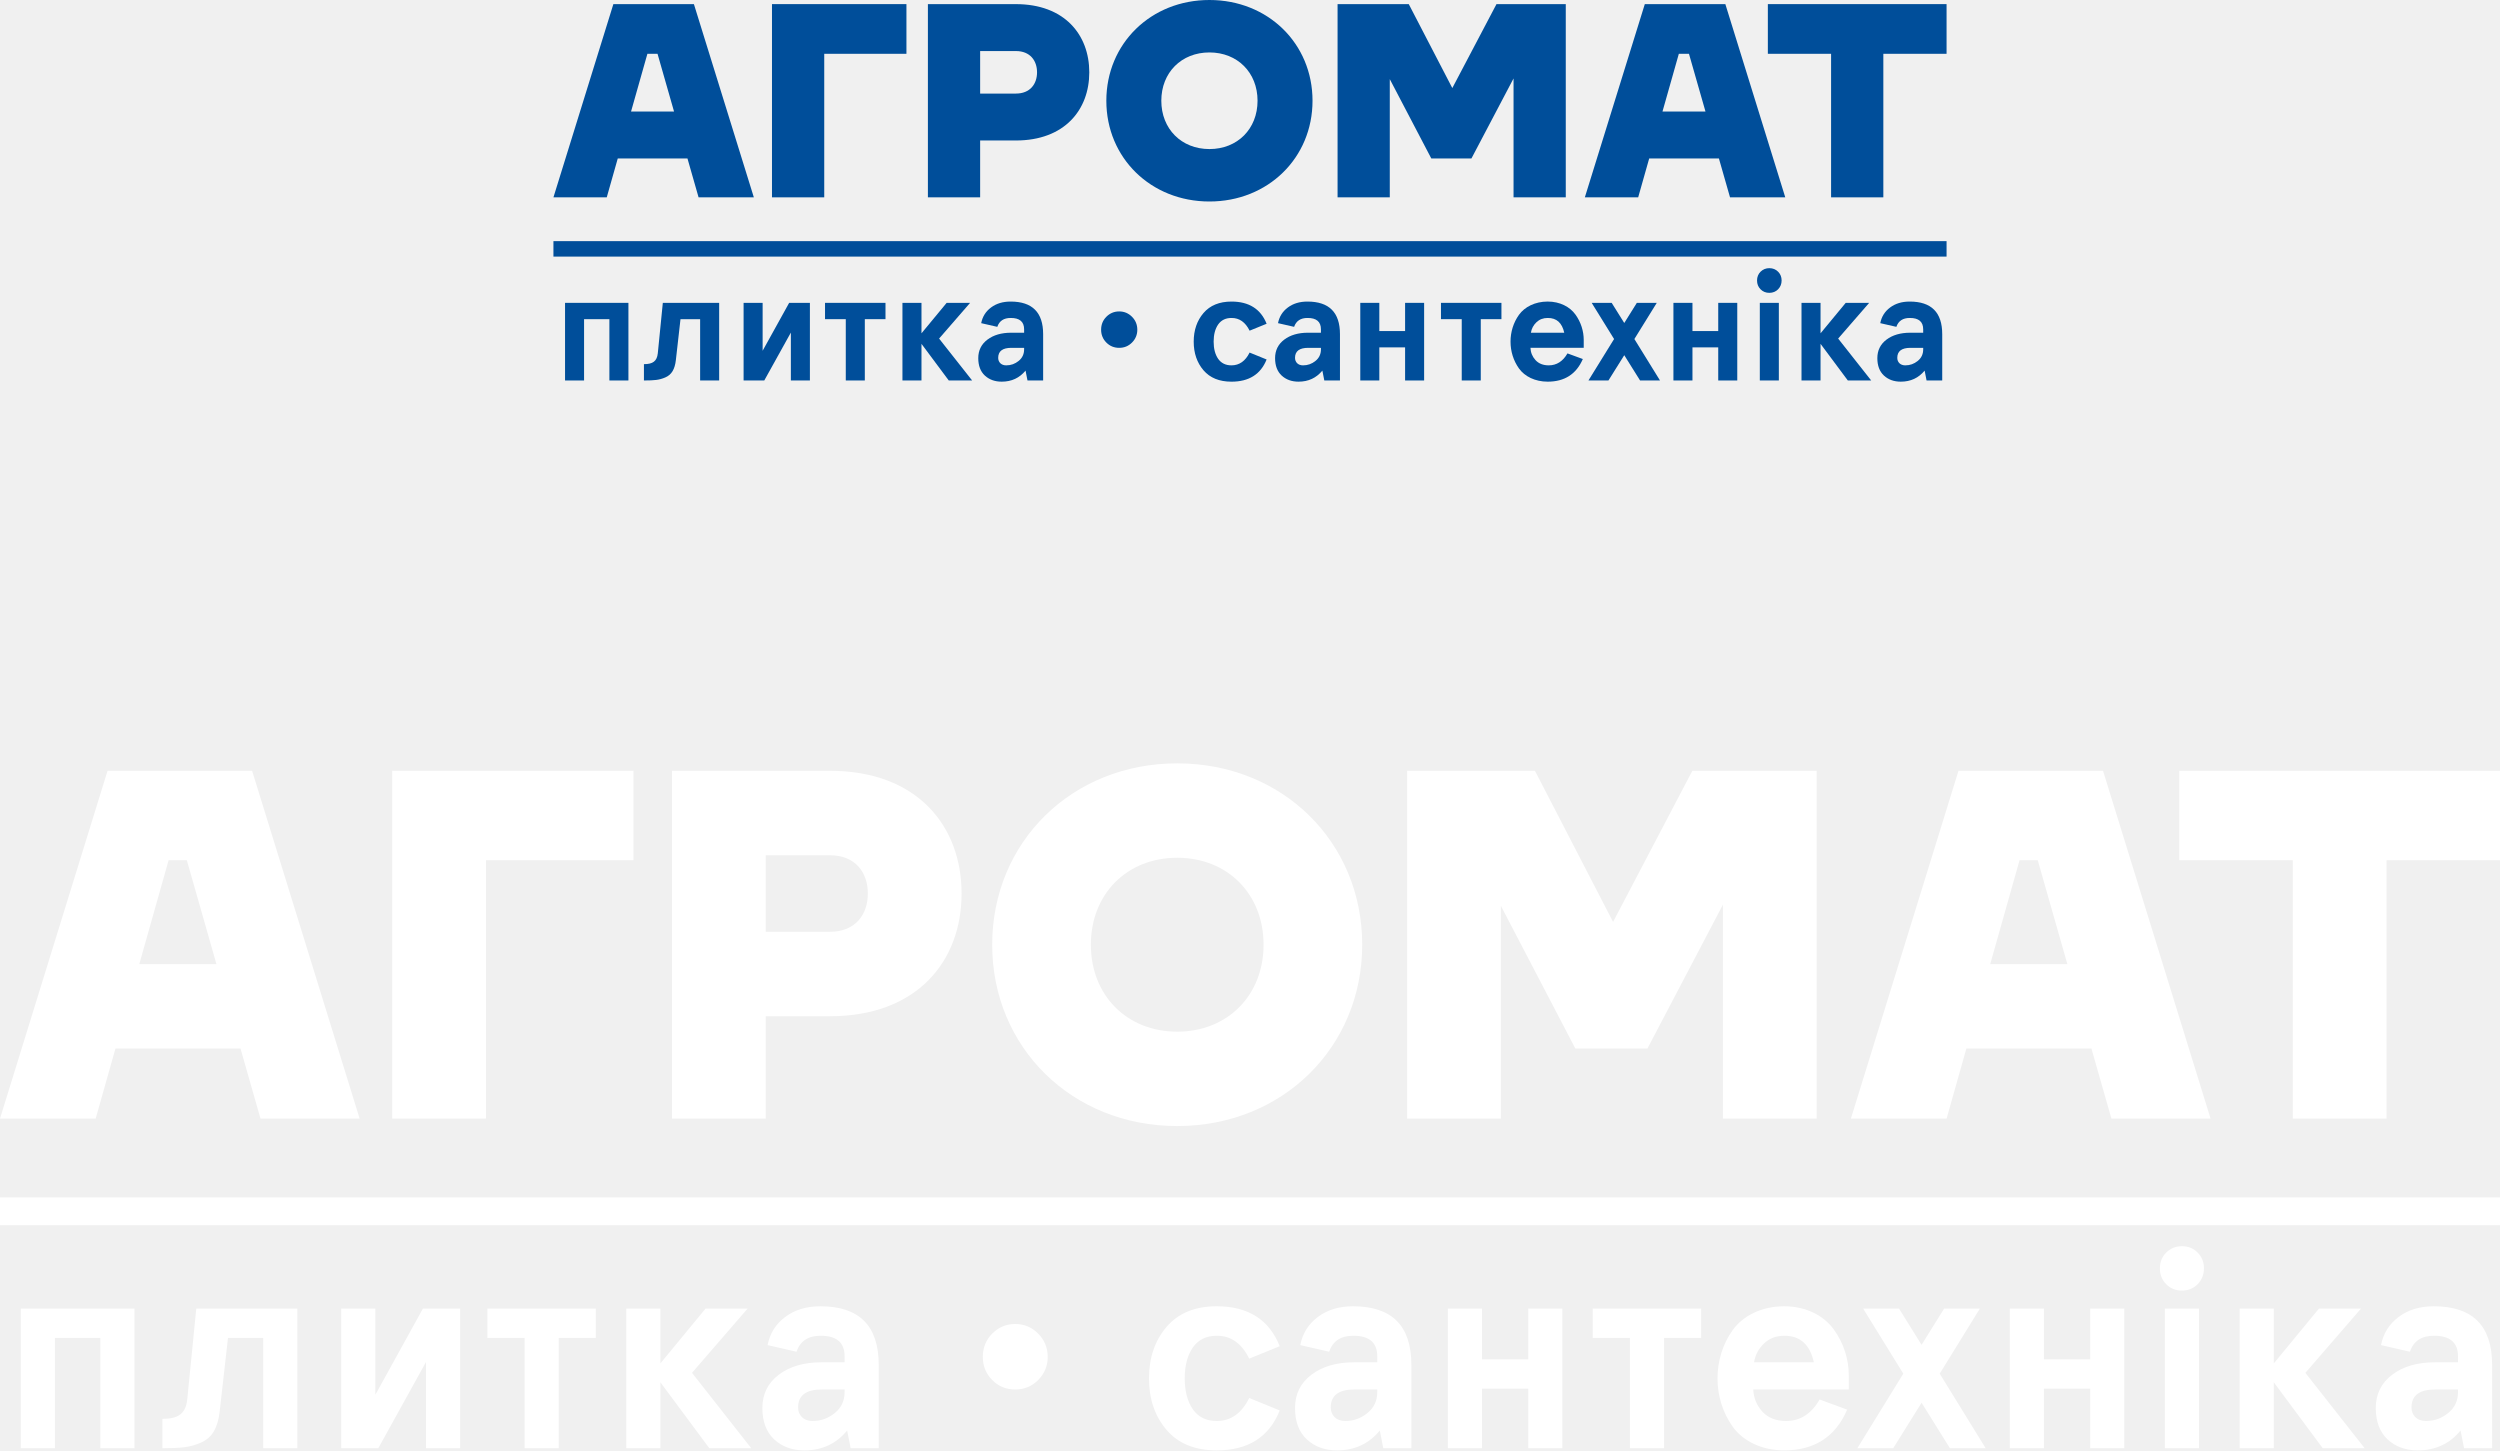
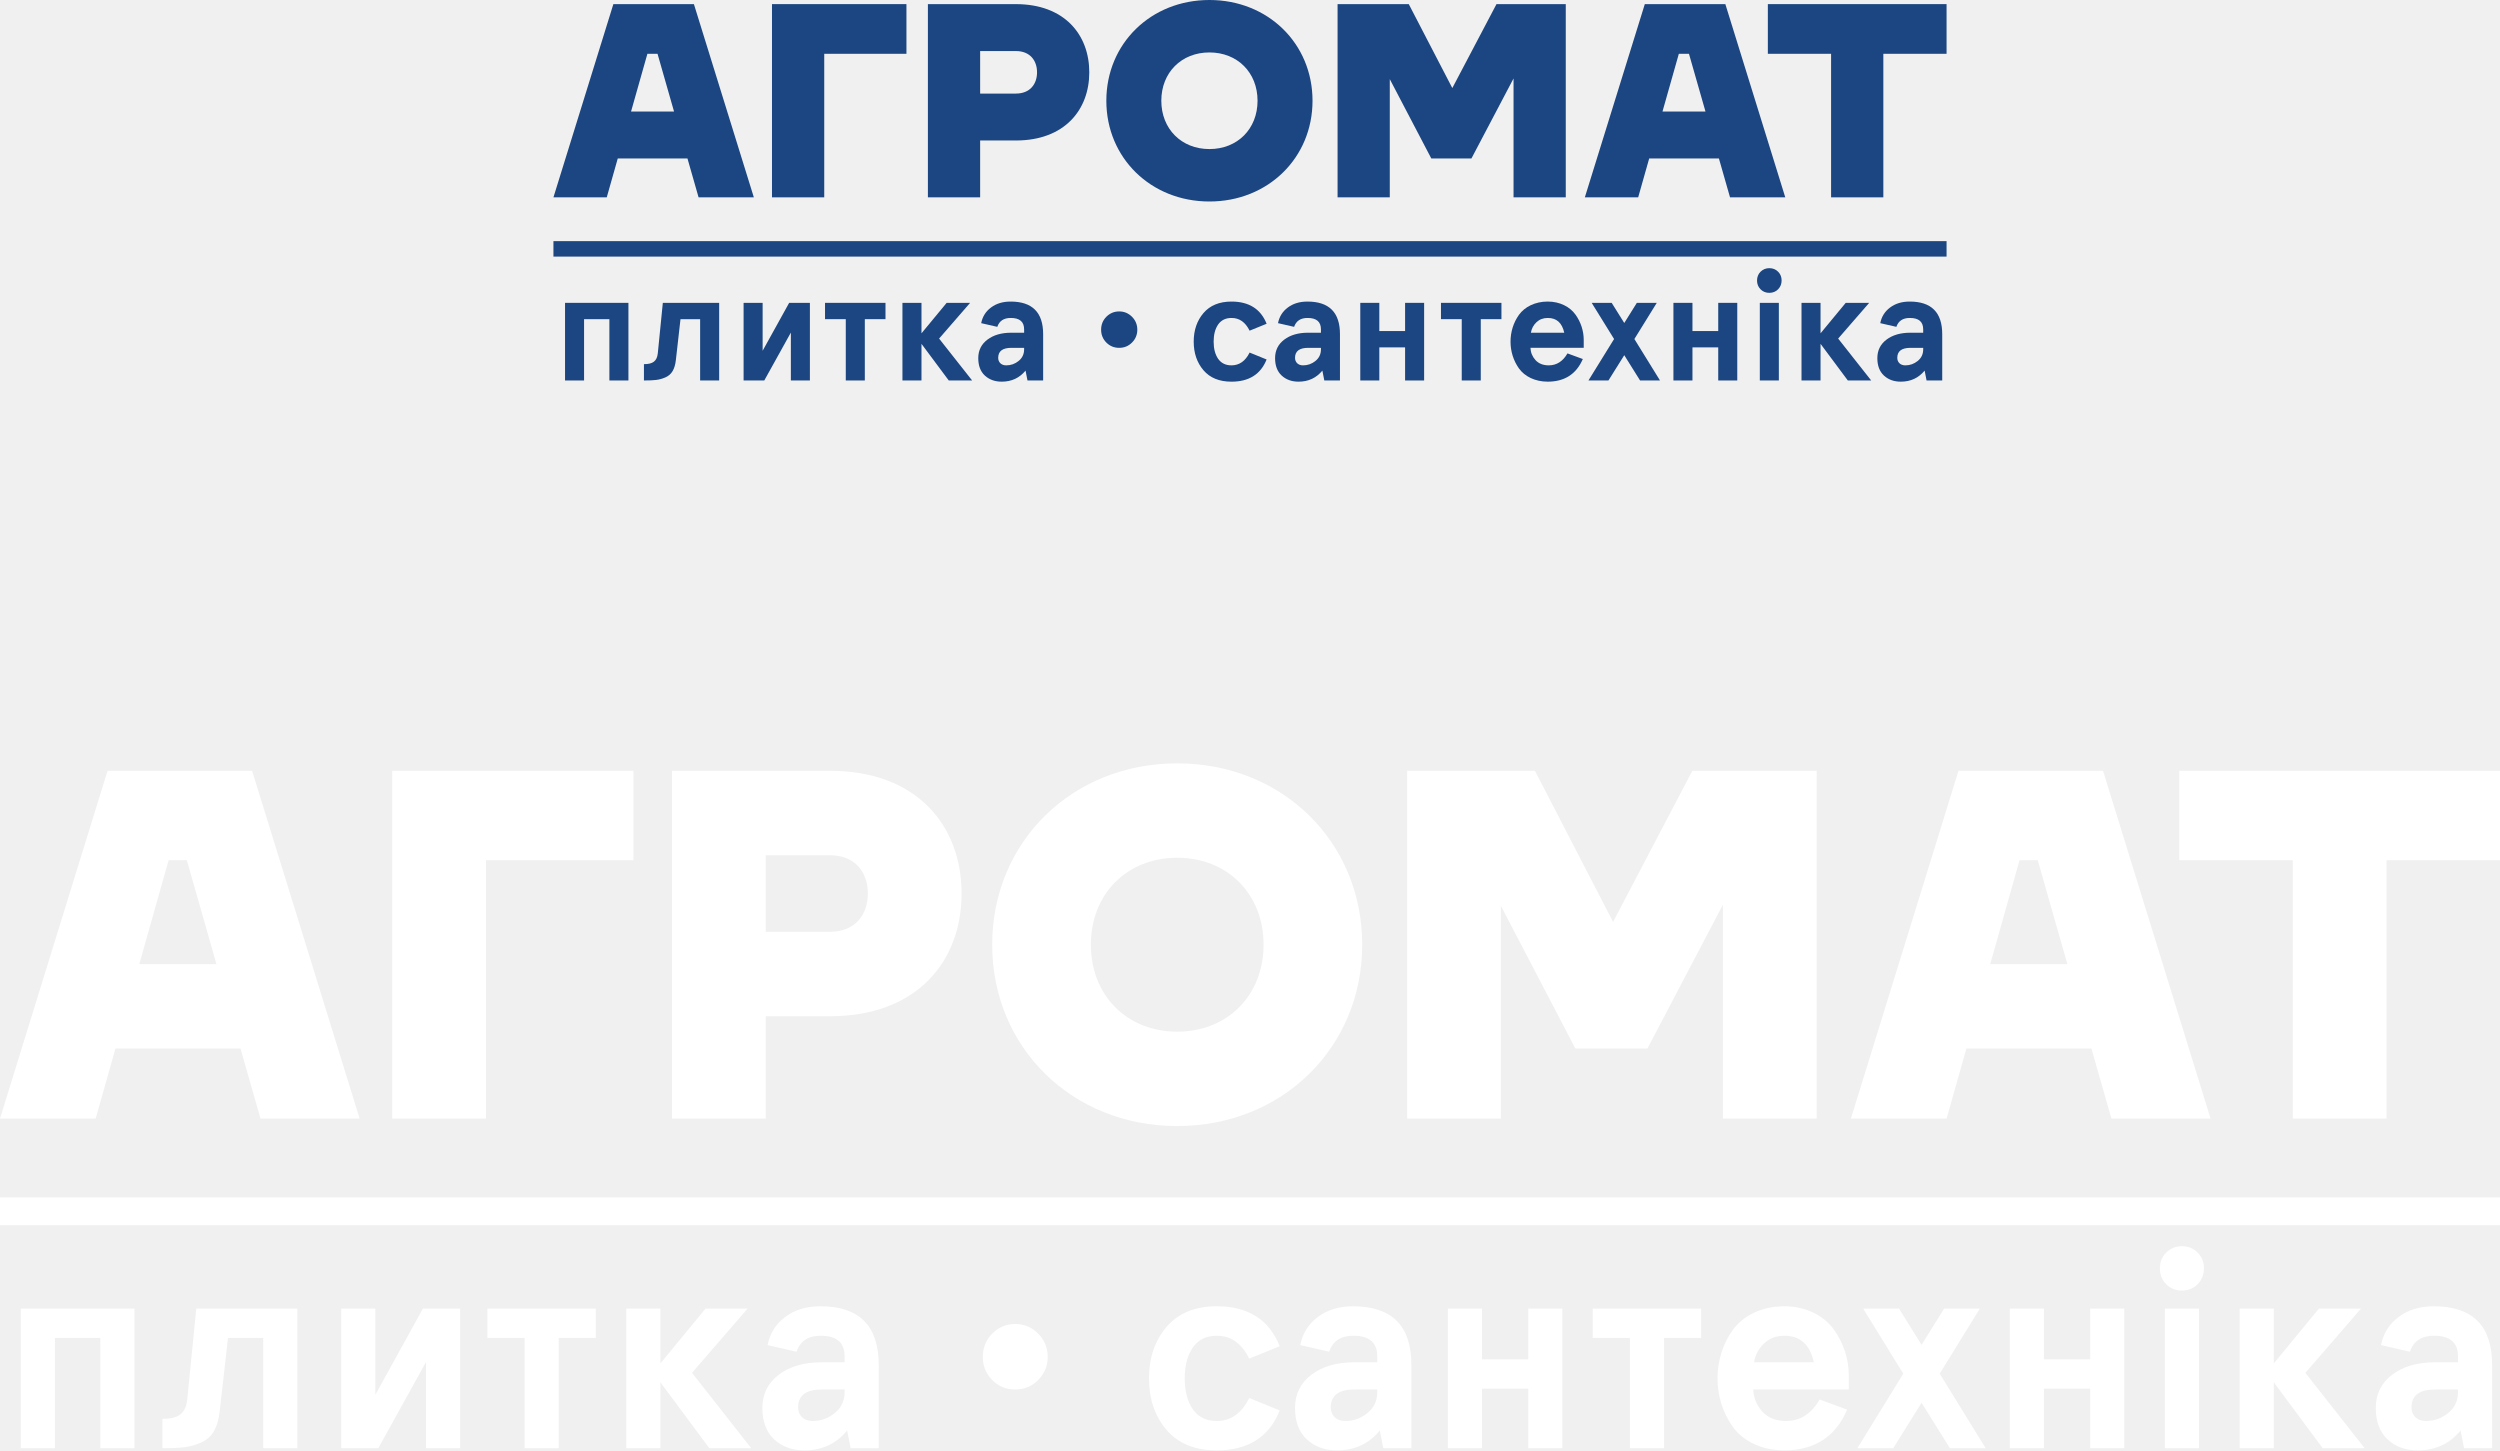
<svg xmlns="http://www.w3.org/2000/svg" version="1.1" id="Слой_1" x="0px" y="0px" width="262" height="152" viewBox="0 0 262 152" enable-background="new 0 0 330.588 167.941" xml:space="preserve">
  <defs id="defs185" />
-   <g id="g4471">
-     <g transform="translate(-35.82399,-62.209)" id="g4411">
-       <g id="g3" transform="matrix(1.008949,0,0,1.013017,-0.8396536,-1.330486)">
-         <g id="g5">
-           <path d="m 114.64,83.139 -6.225,-19.99 -5.254,0 5.739,19.99 5.74,0 z m -4.567,-8.878 -11.652,0 0,4.854 11.651,0 0,-4.854 z m -2.058,-11.112 -6.768,0 0,5.14 6.768,0 0,-5.14 z m -8.653,19.99 5.683,-19.99 -4.996,0 -6.225,19.99 5.538,0 z" id="path7" style="fill:#004e9a" />
-           <path d="m 221.775,83.139 -6.224,-19.99 -5.255,0 5.741,19.99 5.738,0 z m -4.567,-8.878 -11.654,0 0,4.854 11.654,0 0,-4.854 z m -2.055,-11.112 -6.77,0 0,5.14 6.77,0 0,-5.14 z m -8.656,19.99 5.685,-19.99 -4.997,0 -6.228,19.99 5.54,0 z" id="path9" style="fill:#004e9a" />
-           <path d="m 130.491,63.149 -10.994,0 0,5.14 10.994,0 0,-5.14 z m -8.538,0 -5.428,0 0,19.99 5.428,0 0,-19.99 z" id="path11" style="fill:#004e9a" />
-           <path d="m 141.859,77.257 c 5.053,0 7.624,-3.167 7.624,-7.053 0,-3.883 -2.571,-7.054 -7.624,-7.054 l -6.17,0 0,4.855 6.17,0 c 1.485,0 2.197,1 2.197,2.199 0,1.2 -0.712,2.199 -2.197,2.199 l -6.17,0 0,4.854 6.17,0 z m -3.713,-14.108 -5.426,0 0,19.99 5.426,0 0,-19.99 z" id="path13" style="fill:#004e9a" />
-           <path d="m 151.254,73.145 c 0,5.911 4.625,10.424 10.709,10.424 6.083,0 10.708,-4.513 10.708,-10.424 0,-5.912 -4.624,-10.422 -10.708,-10.422 -6.084,-10e-4 -10.709,4.509 -10.709,10.422 m 5.711,0 c 0,-2.911 2.084,-4.997 4.998,-4.997 2.913,0 4.998,2.085 4.998,4.997 0,2.912 -2.085,4.999 -4.998,4.999 -2.913,0 -4.998,-2.088 -4.998,-4.999" id="path15" style="fill:#004e9a" />
-           <path d="m 188.75,74.828 -6.082,-11.678 -4.855,0 1.941,5.967 5.253,9.998 4.171,0 5.283,-9.998 1.915,-5.967 -4.598,0 -6.169,11.678 3.141,0 z m 10.226,-11.679 -5.425,0 0,19.99 5.425,0 0,-19.99 z m -18.28,0 -5.424,0 0,19.99 5.424,0 0,-19.99 z" id="path17" style="fill:#004e9a" />
-           <path d="m 238.529,63.149 -18.563,0 0,5.14 18.563,0 0,-5.14 z m -6.567,0 -5.428,0 0,19.99 5.428,0 0,-19.99 z" id="path19" style="fill:#004e9a" />
+   <g id="g4249">
+     <g style="fill:#1c4681;fill-opacity:1" transform="translate(-35.82399,-62.209)" id="g4411">
+       <g style="fill:#1c4681;fill-opacity:1" id="g3" transform="matrix(1.008949,0,0,1.013017,-0.8396536,-1.330486)">
+         <g style="fill:#1c4681;fill-opacity:1" id="g5">
+           <path d="m 114.64,83.139 -6.225,-19.99 -5.254,0 5.739,19.99 5.74,0 z m -4.567,-8.878 -11.652,0 0,4.854 11.651,0 0,-4.854 z m -2.058,-11.112 -6.768,0 0,5.14 6.768,0 0,-5.14 z m -8.653,19.99 5.683,-19.99 -4.996,0 -6.225,19.99 5.538,0 z" id="path7" style="fill:#1c4681;fill-opacity:1" />
+           <path d="m 221.775,83.139 -6.224,-19.99 -5.255,0 5.741,19.99 5.738,0 z m -4.567,-8.878 -11.654,0 0,4.854 11.654,0 0,-4.854 z m -2.055,-11.112 -6.77,0 0,5.14 6.77,0 0,-5.14 z m -8.656,19.99 5.685,-19.99 -4.997,0 -6.228,19.99 5.54,0 z" id="path9" style="fill:#1c4681;fill-opacity:1" />
+           <path d="m 130.491,63.149 -10.994,0 0,5.14 10.994,0 0,-5.14 z m -8.538,0 -5.428,0 0,19.99 5.428,0 0,-19.99 z" id="path11" style="fill:#1c4681;fill-opacity:1" />
+           <path d="m 141.859,77.257 c 5.053,0 7.624,-3.167 7.624,-7.053 0,-3.883 -2.571,-7.054 -7.624,-7.054 l -6.17,0 0,4.855 6.17,0 c 1.485,0 2.197,1 2.197,2.199 0,1.2 -0.712,2.199 -2.197,2.199 l -6.17,0 0,4.854 6.17,0 z m -3.713,-14.108 -5.426,0 0,19.99 5.426,0 0,-19.99 z" id="path13" style="fill:#1c4681;fill-opacity:1" />
+           <path d="m 151.254,73.145 c 0,5.911 4.625,10.424 10.709,10.424 6.083,0 10.708,-4.513 10.708,-10.424 0,-5.912 -4.624,-10.422 -10.708,-10.422 -6.084,-10e-4 -10.709,4.509 -10.709,10.422 m 5.711,0 c 0,-2.911 2.084,-4.997 4.998,-4.997 2.913,0 4.998,2.085 4.998,4.997 0,2.912 -2.085,4.999 -4.998,4.999 -2.913,0 -4.998,-2.088 -4.998,-4.999" id="path15" style="fill:#1c4681;fill-opacity:1" />
+           <path d="m 188.75,74.828 -6.082,-11.678 -4.855,0 1.941,5.967 5.253,9.998 4.171,0 5.283,-9.998 1.915,-5.967 -4.598,0 -6.169,11.678 3.141,0 z m 10.226,-11.679 -5.425,0 0,19.99 5.425,0 0,-19.99 z m -18.28,0 -5.424,0 0,19.99 5.424,0 0,-19.99 z" id="path17" style="fill:#1c4681;fill-opacity:1" />
+           <path d="m 238.529,63.149 -18.563,0 0,5.14 18.563,0 0,-5.14 z m -6.567,0 -5.428,0 0,19.99 5.428,0 0,-19.99 z" id="path19" style="fill:#1c4681;fill-opacity:1" />
        </g>
-         <g id="g21">
-           <path d="m 95.03,94.054 6.583,0 0,8.031 -1.977,0 0,-6.342 -2.63,0 0,6.342 -1.976,0 0,-8.031 z" id="path23" style="fill:#004e9a" />
-           <path d="m 103.225,100.396 c 0.934,0 1.354,-0.312 1.44,-1.128 l 0.521,-5.214 5.852,0 0,8.031 -1.977,0 0,-6.342 -2.039,0 -0.482,4.241 c -0.109,0.934 -0.436,1.502 -1.09,1.782 -0.319,0.14 -0.646,0.226 -0.965,0.264 -0.319,0.039 -0.739,0.055 -1.261,0.055 l 0,-1.689 z" id="path25" style="fill:#004e9a" />
-           <path d="m 113.576,94.054 1.977,0 0,4.957 2.755,-4.957 2.155,0 0,8.031 -1.977,0 0,-4.957 -2.762,4.957 -2.148,0 0,-8.031 z" id="path27" style="fill:#004e9a" />
-           <path d="m 122.035,94.054 6.28,0 0,1.688 -2.148,0 0,6.342 -1.977,0 0,-6.342 -2.156,0 0,-1.688 z" id="path29" style="fill:#004e9a" />
-           <path d="m 130.076,94.054 1.977,0 0,3.151 2.615,-3.151 2.436,0 -3.222,3.696 3.432,4.334 -2.428,0 -2.833,-3.79 0,3.79 -1.977,0 0,-8.03 z" id="path31" style="fill:#004e9a" />
-           <path d="m 138.901,97.859 c 0.63,-0.475 1.455,-0.716 2.475,-0.716 l 1.338,0 0,-0.35 c 0,-0.786 -0.467,-1.183 -1.401,-1.175 -0.708,0 -1.175,0.303 -1.385,0.918 l -1.673,-0.381 c 0.132,-0.669 0.467,-1.207 1.019,-1.619 0.553,-0.413 1.23,-0.615 2.039,-0.615 2.249,0 3.377,1.121 3.377,3.37 l 0,4.793 -1.626,0 -0.202,-1.02 c -0.63,0.763 -1.456,1.144 -2.475,1.144 -0.708,0 -1.292,-0.21 -1.751,-0.63 -0.459,-0.428 -0.685,-1.027 -0.685,-1.805 0.001,-0.801 0.32,-1.44 0.95,-1.914 z m 1.953,2.662 c 0.49,0 0.918,-0.156 1.292,-0.459 0.381,-0.303 0.568,-0.708 0.568,-1.198 l 0,-0.156 -1.323,0 c -0.911,0 -1.37,0.342 -1.37,1.035 0,0.427 0.296,0.778 0.833,0.778 z" id="path33" style="fill:#004e9a" />
-           <path d="m 150.712,96.832 c 0,-0.521 0.179,-0.973 0.545,-1.338 0.366,-0.365 0.809,-0.553 1.331,-0.553 0.522,0 0.965,0.187 1.331,0.553 0.366,0.366 0.553,0.817 0.553,1.338 0,0.521 -0.187,0.965 -0.553,1.331 -0.366,0.366 -0.809,0.545 -1.331,0.545 -0.522,0 -0.965,-0.179 -1.331,-0.545 -0.365,-0.367 -0.545,-0.81 -0.545,-1.331 z" id="path35" style="fill:#004e9a" />
-           <path d="m 167.902,96.217 -1.767,0.716 c -0.436,-0.879 -1.066,-1.323 -1.883,-1.315 -0.607,0 -1.066,0.226 -1.385,0.677 -0.311,0.451 -0.467,1.042 -0.467,1.774 0,0.732 0.156,1.323 0.467,1.774 0.319,0.451 0.778,0.677 1.385,0.677 0.817,0 1.447,-0.444 1.883,-1.323 l 1.767,0.716 c -0.615,1.533 -1.837,2.296 -3.65,2.296 -1.253,0 -2.226,-0.389 -2.903,-1.175 -0.677,-0.786 -1.02,-1.774 -1.02,-2.965 0,-1.19 0.343,-2.179 1.02,-2.965 0.677,-0.786 1.65,-1.183 2.903,-1.183 1.813,0 3.036,0.763 3.65,2.296 z" id="path37" style="fill:#004e9a" />
-           <path d="m 169.732,97.859 c 0.63,-0.475 1.455,-0.716 2.475,-0.716 l 1.338,0 0,-0.35 c 0,-0.786 -0.467,-1.183 -1.401,-1.175 -0.708,0 -1.175,0.303 -1.385,0.918 l -1.673,-0.381 c 0.132,-0.669 0.467,-1.207 1.019,-1.619 0.553,-0.413 1.23,-0.615 2.039,-0.615 2.249,0 3.377,1.121 3.377,3.37 l 0,4.793 -1.626,0 -0.202,-1.02 c -0.63,0.763 -1.456,1.144 -2.475,1.144 -0.708,0 -1.292,-0.21 -1.751,-0.63 -0.459,-0.428 -0.685,-1.027 -0.685,-1.805 10e-4,-0.801 0.32,-1.44 0.95,-1.914 z m 1.954,2.662 c 0.49,0 0.918,-0.156 1.292,-0.459 0.381,-0.303 0.568,-0.708 0.568,-1.198 l 0,-0.156 -1.323,0 c -0.911,0 -1.37,0.342 -1.37,1.035 0,0.427 0.295,0.778 0.833,0.778 z" id="path39" style="fill:#004e9a" />
-           <path d="m 177.632,94.054 1.977,0 0,2.918 2.677,0 0,-2.918 1.977,0 0,8.031 -1.977,0 0,-3.425 -2.677,0 0,3.424 -1.977,0 0,-8.03 z" id="path41" style="fill:#004e9a" />
-           <path d="m 186.014,94.054 6.28,0 0,1.688 -2.148,0 0,6.342 -1.977,0 0,-6.342 -2.156,0 0,-1.688 z" id="path43" style="fill:#004e9a" />
-           <path d="m 199.977,95.26 c 0.576,0.793 0.864,1.72 0.864,2.63 l 0,0.817 -5.533,0 c 0.023,0.49 0.194,0.911 0.529,1.276 0.334,0.358 0.793,0.537 1.37,0.537 0.817,0 1.471,-0.413 1.945,-1.237 l 1.595,0.583 c -0.677,1.564 -1.899,2.342 -3.649,2.342 -1.315,0 -2.389,-0.545 -2.981,-1.362 -0.583,-0.817 -0.879,-1.782 -0.879,-2.778 0,-0.996 0.296,-1.969 0.879,-2.778 0.592,-0.817 1.666,-1.37 2.981,-1.37 1.276,0.001 2.303,0.546 2.879,1.34 z m -1.16,1.883 c -0.226,-1.02 -0.794,-1.533 -1.72,-1.525 -0.467,0 -0.856,0.148 -1.167,0.443 -0.312,0.296 -0.506,0.654 -0.576,1.082 l 3.463,0 z" id="path45" style="fill:#004e9a" />
-           <path d="m 203.993,97.796 -2.327,-3.743 2.078,0 1.307,2.085 1.308,-2.085 2.07,0 -2.327,3.743 2.661,4.288 -2.07,0 -1.642,-2.615 -1.642,2.615 -2.078,0 2.662,-4.288 z" id="path47" style="fill:#004e9a" />
-           <path d="m 210.158,94.054 1.977,0 0,2.918 2.677,0 0,-2.918 1.977,0 0,8.031 -1.977,0 0,-3.425 -2.677,0 0,3.424 -1.977,0 0,-8.03 z" id="path49" style="fill:#004e9a" />
-           <path d="m 218.843,91.742 c 0,-0.366 0.125,-0.669 0.366,-0.911 0.249,-0.241 0.552,-0.366 0.91,-0.366 0.366,0 0.669,0.125 0.911,0.366 0.242,0.241 0.366,0.545 0.366,0.911 0,0.358 -0.125,0.662 -0.366,0.911 -0.241,0.241 -0.545,0.366 -0.911,0.366 -0.358,0 -0.661,-0.117 -0.91,-0.366 -0.249,-0.249 -0.366,-0.553 -0.366,-0.911 z m 0.288,2.312 1.977,0 0,8.031 -1.977,0 0,-8.031 z" id="path51" style="fill:#004e9a" />
-           <path d="m 223.462,94.054 1.977,0 0,3.151 2.615,-3.151 2.436,0 -3.222,3.696 3.432,4.334 -2.428,0 -2.833,-3.79 0,3.79 -1.977,0 0,-8.03 z" id="path53" style="fill:#004e9a" />
-           <path d="m 232.288,97.859 c 0.63,-0.475 1.456,-0.716 2.475,-0.716 l 1.338,0 0,-0.35 c 0,-0.786 -0.467,-1.183 -1.401,-1.175 -0.708,0 -1.175,0.303 -1.385,0.918 l -1.673,-0.381 c 0.132,-0.669 0.467,-1.207 1.02,-1.619 0.552,-0.413 1.229,-0.615 2.039,-0.615 2.249,0 3.377,1.121 3.377,3.37 l 0,4.793 -1.626,0 -0.202,-1.02 c -0.63,0.763 -1.456,1.144 -2.475,1.144 -0.708,0 -1.292,-0.21 -1.751,-0.63 -0.459,-0.428 -0.685,-1.027 -0.685,-1.805 0,-0.801 0.319,-1.44 0.949,-1.914 z m 1.954,2.662 c 0.49,0 0.918,-0.156 1.292,-0.459 0.381,-0.303 0.568,-0.708 0.568,-1.198 l 0,-0.156 -1.323,0 c -0.91,0 -1.369,0.342 -1.369,1.035 -0.001,0.427 0.295,0.778 0.832,0.778 z" id="path55" style="fill:#004e9a" />
+         <g style="fill:#1c4681;fill-opacity:1" id="g21">
+           <path d="m 95.03,94.054 6.583,0 0,8.031 -1.977,0 0,-6.342 -2.63,0 0,6.342 -1.976,0 0,-8.031 z" id="path23" style="fill:#1c4681;fill-opacity:1" />
+           <path d="m 103.225,100.396 c 0.934,0 1.354,-0.312 1.44,-1.128 l 0.521,-5.214 5.852,0 0,8.031 -1.977,0 0,-6.342 -2.039,0 -0.482,4.241 c -0.109,0.934 -0.436,1.502 -1.09,1.782 -0.319,0.14 -0.646,0.226 -0.965,0.264 -0.319,0.039 -0.739,0.055 -1.261,0.055 l 0,-1.689 z" id="path25" style="fill:#1c4681;fill-opacity:1" />
+           <path d="m 113.576,94.054 1.977,0 0,4.957 2.755,-4.957 2.155,0 0,8.031 -1.977,0 0,-4.957 -2.762,4.957 -2.148,0 0,-8.031 z" id="path27" style="fill:#1c4681;fill-opacity:1" />
+           <path d="m 122.035,94.054 6.28,0 0,1.688 -2.148,0 0,6.342 -1.977,0 0,-6.342 -2.156,0 0,-1.688 z" id="path29" style="fill:#1c4681;fill-opacity:1" />
+           <path d="m 130.076,94.054 1.977,0 0,3.151 2.615,-3.151 2.436,0 -3.222,3.696 3.432,4.334 -2.428,0 -2.833,-3.79 0,3.79 -1.977,0 0,-8.03 z" id="path31" style="fill:#1c4681;fill-opacity:1" />
+           <path d="m 138.901,97.859 c 0.63,-0.475 1.455,-0.716 2.475,-0.716 l 1.338,0 0,-0.35 c 0,-0.786 -0.467,-1.183 -1.401,-1.175 -0.708,0 -1.175,0.303 -1.385,0.918 l -1.673,-0.381 c 0.132,-0.669 0.467,-1.207 1.019,-1.619 0.553,-0.413 1.23,-0.615 2.039,-0.615 2.249,0 3.377,1.121 3.377,3.37 l 0,4.793 -1.626,0 -0.202,-1.02 c -0.63,0.763 -1.456,1.144 -2.475,1.144 -0.708,0 -1.292,-0.21 -1.751,-0.63 -0.459,-0.428 -0.685,-1.027 -0.685,-1.805 0.001,-0.801 0.32,-1.44 0.95,-1.914 z m 1.953,2.662 c 0.49,0 0.918,-0.156 1.292,-0.459 0.381,-0.303 0.568,-0.708 0.568,-1.198 l 0,-0.156 -1.323,0 c -0.911,0 -1.37,0.342 -1.37,1.035 0,0.427 0.296,0.778 0.833,0.778 z" id="path33" style="fill:#1c4681;fill-opacity:1" />
+           <path d="m 150.712,96.832 c 0,-0.521 0.179,-0.973 0.545,-1.338 0.366,-0.365 0.809,-0.553 1.331,-0.553 0.522,0 0.965,0.187 1.331,0.553 0.366,0.366 0.553,0.817 0.553,1.338 0,0.521 -0.187,0.965 -0.553,1.331 -0.366,0.366 -0.809,0.545 -1.331,0.545 -0.522,0 -0.965,-0.179 -1.331,-0.545 -0.365,-0.367 -0.545,-0.81 -0.545,-1.331 z" id="path35" style="fill:#1c4681;fill-opacity:1" />
+           <path d="m 167.902,96.217 -1.767,0.716 c -0.436,-0.879 -1.066,-1.323 -1.883,-1.315 -0.607,0 -1.066,0.226 -1.385,0.677 -0.311,0.451 -0.467,1.042 -0.467,1.774 0,0.732 0.156,1.323 0.467,1.774 0.319,0.451 0.778,0.677 1.385,0.677 0.817,0 1.447,-0.444 1.883,-1.323 l 1.767,0.716 c -0.615,1.533 -1.837,2.296 -3.65,2.296 -1.253,0 -2.226,-0.389 -2.903,-1.175 -0.677,-0.786 -1.02,-1.774 -1.02,-2.965 0,-1.19 0.343,-2.179 1.02,-2.965 0.677,-0.786 1.65,-1.183 2.903,-1.183 1.813,0 3.036,0.763 3.65,2.296 z" id="path37" style="fill:#1c4681;fill-opacity:1" />
+           <path d="m 169.732,97.859 c 0.63,-0.475 1.455,-0.716 2.475,-0.716 l 1.338,0 0,-0.35 c 0,-0.786 -0.467,-1.183 -1.401,-1.175 -0.708,0 -1.175,0.303 -1.385,0.918 l -1.673,-0.381 c 0.132,-0.669 0.467,-1.207 1.019,-1.619 0.553,-0.413 1.23,-0.615 2.039,-0.615 2.249,0 3.377,1.121 3.377,3.37 l 0,4.793 -1.626,0 -0.202,-1.02 c -0.63,0.763 -1.456,1.144 -2.475,1.144 -0.708,0 -1.292,-0.21 -1.751,-0.63 -0.459,-0.428 -0.685,-1.027 -0.685,-1.805 10e-4,-0.801 0.32,-1.44 0.95,-1.914 z m 1.954,2.662 c 0.49,0 0.918,-0.156 1.292,-0.459 0.381,-0.303 0.568,-0.708 0.568,-1.198 l 0,-0.156 -1.323,0 c -0.911,0 -1.37,0.342 -1.37,1.035 0,0.427 0.295,0.778 0.833,0.778 z" id="path39" style="fill:#1c4681;fill-opacity:1" />
+           <path d="m 177.632,94.054 1.977,0 0,2.918 2.677,0 0,-2.918 1.977,0 0,8.031 -1.977,0 0,-3.425 -2.677,0 0,3.424 -1.977,0 0,-8.03 z" id="path41" style="fill:#1c4681;fill-opacity:1" />
+           <path d="m 186.014,94.054 6.28,0 0,1.688 -2.148,0 0,6.342 -1.977,0 0,-6.342 -2.156,0 0,-1.688 z" id="path43" style="fill:#1c4681;fill-opacity:1" />
+           <path d="m 199.977,95.26 c 0.576,0.793 0.864,1.72 0.864,2.63 l 0,0.817 -5.533,0 c 0.023,0.49 0.194,0.911 0.529,1.276 0.334,0.358 0.793,0.537 1.37,0.537 0.817,0 1.471,-0.413 1.945,-1.237 l 1.595,0.583 c -0.677,1.564 -1.899,2.342 -3.649,2.342 -1.315,0 -2.389,-0.545 -2.981,-1.362 -0.583,-0.817 -0.879,-1.782 -0.879,-2.778 0,-0.996 0.296,-1.969 0.879,-2.778 0.592,-0.817 1.666,-1.37 2.981,-1.37 1.276,0.001 2.303,0.546 2.879,1.34 z m -1.16,1.883 c -0.226,-1.02 -0.794,-1.533 -1.72,-1.525 -0.467,0 -0.856,0.148 -1.167,0.443 -0.312,0.296 -0.506,0.654 -0.576,1.082 l 3.463,0 z" id="path45" style="fill:#1c4681;fill-opacity:1" />
+           <path d="m 203.993,97.796 -2.327,-3.743 2.078,0 1.307,2.085 1.308,-2.085 2.07,0 -2.327,3.743 2.661,4.288 -2.07,0 -1.642,-2.615 -1.642,2.615 -2.078,0 2.662,-4.288 z" id="path47" style="fill:#1c4681;fill-opacity:1" />
+           <path d="m 210.158,94.054 1.977,0 0,2.918 2.677,0 0,-2.918 1.977,0 0,8.031 -1.977,0 0,-3.425 -2.677,0 0,3.424 -1.977,0 0,-8.03 z" id="path49" style="fill:#1c4681;fill-opacity:1" />
+           <path d="m 218.843,91.742 c 0,-0.366 0.125,-0.669 0.366,-0.911 0.249,-0.241 0.552,-0.366 0.91,-0.366 0.366,0 0.669,0.125 0.911,0.366 0.242,0.241 0.366,0.545 0.366,0.911 0,0.358 -0.125,0.662 -0.366,0.911 -0.241,0.241 -0.545,0.366 -0.911,0.366 -0.358,0 -0.661,-0.117 -0.91,-0.366 -0.249,-0.249 -0.366,-0.553 -0.366,-0.911 z m 0.288,2.312 1.977,0 0,8.031 -1.977,0 0,-8.031 z" id="path51" style="fill:#1c4681;fill-opacity:1" />
+           <path d="m 223.462,94.054 1.977,0 0,3.151 2.615,-3.151 2.436,0 -3.222,3.696 3.432,4.334 -2.428,0 -2.833,-3.79 0,3.79 -1.977,0 0,-8.03 z" id="path53" style="fill:#1c4681;fill-opacity:1" />
+           <path d="m 232.288,97.859 c 0.63,-0.475 1.456,-0.716 2.475,-0.716 l 1.338,0 0,-0.35 c 0,-0.786 -0.467,-1.183 -1.401,-1.175 -0.708,0 -1.175,0.303 -1.385,0.918 l -1.673,-0.381 c 0.132,-0.669 0.467,-1.207 1.02,-1.619 0.552,-0.413 1.229,-0.615 2.039,-0.615 2.249,0 3.377,1.121 3.377,3.37 l 0,4.793 -1.626,0 -0.202,-1.02 c -0.63,0.763 -1.456,1.144 -2.475,1.144 -0.708,0 -1.292,-0.21 -1.751,-0.63 -0.459,-0.428 -0.685,-1.027 -0.685,-1.805 0,-0.801 0.319,-1.44 0.949,-1.914 z m 1.954,2.662 c 0.49,0 0.918,-0.156 1.292,-0.459 0.381,-0.303 0.568,-0.708 0.568,-1.198 l 0,-0.156 -1.323,0 c -0.91,0 -1.369,0.342 -1.369,1.035 -0.001,0.427 0.295,0.778 0.832,0.778 z" id="path55" style="fill:#1c4681;fill-opacity:1" />
        </g>
-         <polygon points="238.529,89.269 93.824,89.269 93.824,87.67 238.529,87.67 238.529,89.269 " id="polygon57" style="fill:#004e9a" />
+         <polygon points="93.824,87.67 238.529,87.67 238.529,89.269 238.529,89.269 93.824,89.269 " id="polygon57" style="fill:#1c4681;fill-opacity:1" />
      </g>
    </g>
    <g transform="translate(-42.39224,-131.4322)" id="g4441">
      <g transform="matrix(0.7508304,0,0,0.7561357,46.87094,41.9179)" id="g59-7">
        <g id="g61-4">
          <path style="fill:#ffffff" d="m 44.232,273.419 -15.009,-48.204 -12.67,0 13.84,48.204 13.839,0 z m -11.013,-21.411 -28.097,0 0,11.706 28.097,0 0,-11.706 z m -4.962,-26.793 -16.319,0 0,12.393 16.319,0 0,-12.393 z m -20.867,48.204 13.704,-48.204 -12.047,0 -15.012,48.204 13.355,0 z" id="path63-2" />
          <path style="fill:#ffffff" d="m 302.583,273.419 -15.01,-48.204 -12.673,0 13.843,48.204 13.84,0 z m -11.013,-21.411 -28.103,0 0,11.706 28.103,0 0,-11.706 z m -4.958,-26.793 -16.324,0 0,12.393 16.324,0 0,-12.393 z m -20.873,48.204 13.708,-48.204 -12.049,0 -15.017,48.204 13.358,0 z" id="path65-0" />
          <path style="fill:#ffffff" d="m 82.456,225.215 -26.512,0 0,12.393 26.512,0 0,-12.393 z m -20.59,0 -13.089,0 0,48.204 13.089,0 0,-48.204 z" id="path67-1" />
          <path style="fill:#ffffff" d="m 109.869,259.234 c 12.185,0 18.383,-7.639 18.383,-17.009 0,-9.365 -6.199,-17.01 -18.383,-17.01 l -14.879,0 0,11.707 14.879,0 c 3.58,0 5.298,2.41 5.298,5.304 0,2.894 -1.718,5.302 -5.298,5.302 l -14.879,0 0,11.707 14.879,0 z m -8.954,-34.019 -13.085,0 0,48.204 13.085,0 0,-48.204 z" id="path69-0" />
          <path style="fill:#ffffff" d="m 132.524,249.318 c 0,14.253 11.154,25.136 25.826,25.136 14.669,0 25.82,-10.883 25.82,-25.136 0,-14.258 -11.151,-25.133 -25.82,-25.133 -14.672,0 -25.826,10.875 -25.826,25.133 m 13.773,0 c 0,-7.021 5.026,-12.05 12.053,-12.05 7.024,0 12.052,5.029 12.052,12.05 0,7.021 -5.028,12.054 -12.052,12.054 -7.027,0 -12.053,-5.034 -12.053,-12.054" id="path71-2" />
          <path style="fill:#ffffff" d="m 222.945,253.376 -14.666,-28.161 -11.708,0 4.682,14.389 12.668,24.109 10.059,0 12.739,-24.109 4.617,-14.389 -11.087,0 -14.876,28.161 7.572,0 z m 24.657,-28.161 -13.082,0 0,48.204 13.082,0 0,-48.204 z m -44.081,0 -13.081,0 0,48.204 13.081,0 0,-48.204 z" id="path73-0" />
          <path style="fill:#ffffff" d="m 342.982,225.215 -44.764,0 0,12.393 44.764,0 0,-12.393 z m -15.836,0 -13.089,0 0,48.204 13.089,0 0,-48.204 z" id="path75-8" />
        </g>
        <g id="g77-1">
          <path style="fill:#ffffff" d="m -3.059,299.752 15.865,0 0,19.353 -4.762,0 0,-15.284 -6.339,0 0,15.284 -4.764,0 0,-19.353 z" id="path79-5" />
          <path style="fill:#ffffff" d="m 16.704,315.036 c 2.251,0 3.264,-0.75 3.47,-2.719 l 1.257,-12.564 14.102,0 0,19.353 -4.763,0 0,-15.284 -4.913,0 -1.163,10.22 c -0.263,2.25 -1.05,3.62 -2.626,4.294 -0.769,0.338 -1.556,0.544 -2.325,0.638 -0.769,0.094 -1.781,0.131 -3.038,0.131 l 0,-4.069 z" id="path81-6" />
          <path style="fill:#ffffff" d="m 41.662,299.752 4.764,0 0,11.946 6.639,-11.946 5.194,0 0,19.353 -4.764,0 0,-11.946 -6.657,11.946 -5.176,0 0,-19.353 z" id="path83-6" />
          <path style="fill:#ffffff" d="m 62.063,299.752 15.134,0 0,4.069 -5.176,0 0,15.284 -4.764,0 0,-15.284 -5.194,0 0,-4.069 z" id="path85-6" />
          <path style="fill:#ffffff" d="m 81.451,299.752 4.764,0 0,7.595 6.301,-7.595 5.87,0 -7.764,8.908 8.27,10.445 -5.851,0 -6.826,-9.133 0,9.133 -4.764,0 0,-19.353 z" id="path87-7" />
          <path style="fill:#ffffff" d="m 102.733,308.922 c 1.519,-1.144 3.507,-1.725 5.963,-1.725 l 3.226,0 0,-0.844 c 0,-1.894 -1.125,-2.851 -3.375,-2.832 -1.707,0 -2.832,0.731 -3.339,2.213 l -4.031,-0.919 c 0.318,-1.613 1.125,-2.907 2.456,-3.9 1.332,-0.994 2.963,-1.481 4.914,-1.481 5.419,0 8.139,2.7 8.139,8.12 l 0,11.552 -3.92,0 -0.487,-2.457 c -1.519,1.838 -3.507,2.757 -5.964,2.757 -1.706,0 -3.112,-0.506 -4.219,-1.519 -1.106,-1.032 -1.65,-2.476 -1.65,-4.351 -0.001,-1.932 0.768,-3.47 2.287,-4.614 z m 4.707,6.413 c 1.181,0 2.213,-0.375 3.112,-1.106 0.919,-0.731 1.369,-1.707 1.369,-2.888 l 0,-0.375 -3.188,0 c -2.194,0 -3.301,0.825 -3.301,2.494 0.002,1.032 0.714,1.875 2.008,1.875 z" id="path89-4" />
          <path style="fill:#ffffff" d="m 131.215,306.447 c 0,-1.256 0.432,-2.344 1.313,-3.226 0.881,-0.881 1.95,-1.332 3.206,-1.332 1.257,0 2.326,0.45 3.207,1.332 0.882,0.881 1.332,1.969 1.332,3.226 0,1.257 -0.45,2.325 -1.332,3.207 -0.881,0.881 -1.95,1.313 -3.207,1.313 -1.256,0 -2.325,-0.432 -3.206,-1.313 -0.882,-0.882 -1.313,-1.951 -1.313,-3.207 z" id="path91-2" />
          <path style="fill:#ffffff" d="m 172.657,304.965 -4.258,1.725 c -1.05,-2.119 -2.568,-3.188 -4.538,-3.169 -1.463,0 -2.569,0.544 -3.338,1.632 -0.75,1.087 -1.125,2.513 -1.125,4.275 0,1.763 0.375,3.188 1.125,4.276 0.769,1.088 1.875,1.631 3.338,1.631 1.97,0 3.488,-1.069 4.538,-3.188 l 4.258,1.726 c -1.482,3.694 -4.426,5.532 -8.796,5.532 -3.019,0 -5.363,-0.938 -6.995,-2.832 -1.631,-1.894 -2.456,-4.275 -2.456,-7.145 0,-2.869 0.825,-5.25 2.456,-7.145 1.632,-1.894 3.977,-2.851 6.995,-2.851 4.37,10e-4 7.314,1.839 8.796,5.533 z" id="path93-3" />
          <path style="fill:#ffffff" d="m 177.08,308.922 c 1.519,-1.144 3.507,-1.725 5.963,-1.725 l 3.226,0 0,-0.844 c 0,-1.894 -1.125,-2.851 -3.375,-2.832 -1.707,0 -2.832,0.731 -3.339,2.213 l -4.031,-0.919 c 0.318,-1.613 1.125,-2.907 2.456,-3.9 1.332,-0.994 2.963,-1.481 4.914,-1.481 5.419,0 8.139,2.7 8.139,8.12 l 0,11.552 -3.92,0 -0.487,-2.457 c -1.519,1.838 -3.507,2.757 -5.964,2.757 -1.706,0 -3.112,-0.506 -4.219,-1.519 -1.106,-1.032 -1.65,-2.476 -1.65,-4.351 -0.001,-1.932 0.768,-3.47 2.287,-4.614 z m 4.707,6.413 c 1.181,0 2.213,-0.375 3.112,-1.106 0.919,-0.731 1.369,-1.707 1.369,-2.888 l 0,-0.375 -3.188,0 c -2.194,0 -3.301,0.825 -3.301,2.494 0.001,1.032 0.714,1.875 2.008,1.875 z" id="path95-4" />
          <path style="fill:#ffffff" d="m 196.13,299.752 4.764,0 0,7.032 6.451,0 0,-7.032 4.763,0 0,19.353 -4.763,0 0,-8.251 -6.451,0 0,8.251 -4.764,0 0,-19.353 z" id="path97-3" />
          <path style="fill:#ffffff" d="m 216.344,299.752 15.134,0 0,4.069 -5.176,0 0,15.284 -4.764,0 0,-15.284 -5.194,0 0,-4.069 z" id="path99-4" />
          <path style="fill:#ffffff" d="m 250.004,302.659 c 1.388,1.913 2.081,4.144 2.081,6.338 l 0,1.969 -13.333,0 c 0.057,1.181 0.469,2.194 1.275,3.075 0.806,0.863 1.912,1.294 3.3,1.294 1.97,0 3.545,-0.994 4.688,-2.981 l 3.845,1.406 c -1.632,3.77 -4.576,5.645 -8.795,5.645 -3.17,0 -5.758,-1.313 -7.183,-3.282 -1.406,-1.969 -2.119,-4.294 -2.119,-6.695 0,-2.401 0.713,-4.744 2.119,-6.695 1.425,-1.969 4.013,-3.3 7.183,-3.3 3.076,0 5.551,1.313 6.939,3.226 z m -2.794,4.538 c -0.544,-2.457 -1.913,-3.694 -4.145,-3.676 -1.126,0 -2.063,0.356 -2.813,1.069 -0.75,0.712 -1.219,1.575 -1.388,2.606 l 8.346,0 z" id="path101-3" />
          <path style="fill:#ffffff" d="m 259.696,308.772 -5.607,-9.02 5.007,0 3.15,5.026 3.15,-5.026 4.988,0 -5.606,9.02 6.413,10.333 -4.988,0 -3.957,-6.301 -3.957,6.301 -5.007,0 6.414,-10.333 z" id="path103-8" />
          <path style="fill:#ffffff" d="m 274.564,299.752 4.764,0 0,7.032 6.451,0 0,-7.032 4.763,0 0,19.353 -4.763,0 0,-8.251 -6.451,0 0,8.251 -4.764,0 0,-19.353 z" id="path105-9" />
          <path style="fill:#ffffff" d="m 295.51,294.182 c 0,-0.881 0.3,-1.613 0.881,-2.194 0.601,-0.582 1.332,-0.882 2.194,-0.882 0.882,0 1.612,0.3 2.194,0.882 0.581,0.581 0.881,1.313 0.881,2.194 0,0.863 -0.3,1.594 -0.881,2.194 -0.582,0.581 -1.313,0.881 -2.194,0.881 -0.862,0 -1.594,-0.281 -2.194,-0.881 -0.6,-0.6 -0.881,-1.331 -0.881,-2.194 z m 0.693,5.57 4.764,0 0,19.353 -4.764,0 0,-19.353 z" id="path107-0" />
          <path style="fill:#ffffff" d="m 306.647,299.752 4.764,0 0,7.595 6.301,-7.595 5.87,0 -7.764,8.908 8.27,10.445 -5.851,0 -6.826,-9.133 0,9.133 -4.764,0 0,-19.353 z" id="path109-2" />
          <path style="fill:#ffffff" d="m 327.93,308.922 c 1.519,-1.144 3.507,-1.725 5.963,-1.725 l 3.226,0 0,-0.844 c 0,-1.894 -1.125,-2.851 -3.375,-2.832 -1.707,0 -2.832,0.731 -3.339,2.213 l -4.031,-0.919 c 0.318,-1.613 1.125,-2.907 2.456,-3.9 1.332,-0.994 2.963,-1.481 4.914,-1.481 5.419,0 8.139,2.7 8.139,8.12 l 0,11.552 -3.92,0 -0.487,-2.457 c -1.519,1.838 -3.507,2.757 -5.964,2.757 -1.706,0 -3.112,-0.506 -4.219,-1.519 -1.106,-1.032 -1.65,-2.476 -1.65,-4.351 -10e-4,-1.932 0.767,-3.47 2.287,-4.614 z m 4.707,6.413 c 1.181,0 2.213,-0.375 3.112,-1.106 0.919,-0.731 1.369,-1.707 1.369,-2.888 l 0,-0.375 -3.188,0 c -2.194,0 -3.301,0.825 -3.301,2.494 10e-4,1.032 0.714,1.875 2.008,1.875 z" id="path111-5" />
        </g>
-         <polygon style="fill:#ffffff" points="342.982,288.199 342.982,288.199 -5.965,288.199 -5.965,284.346 342.982,284.346 " id="polygon113-8" />
+         <polygon style="fill:#ffffff" points="-5.965,288.199 -5.965,284.346 342.982,284.346 342.982,288.199 342.982,288.199 " id="polygon113-8" />
      </g>
    </g>
  </g>
</svg>
